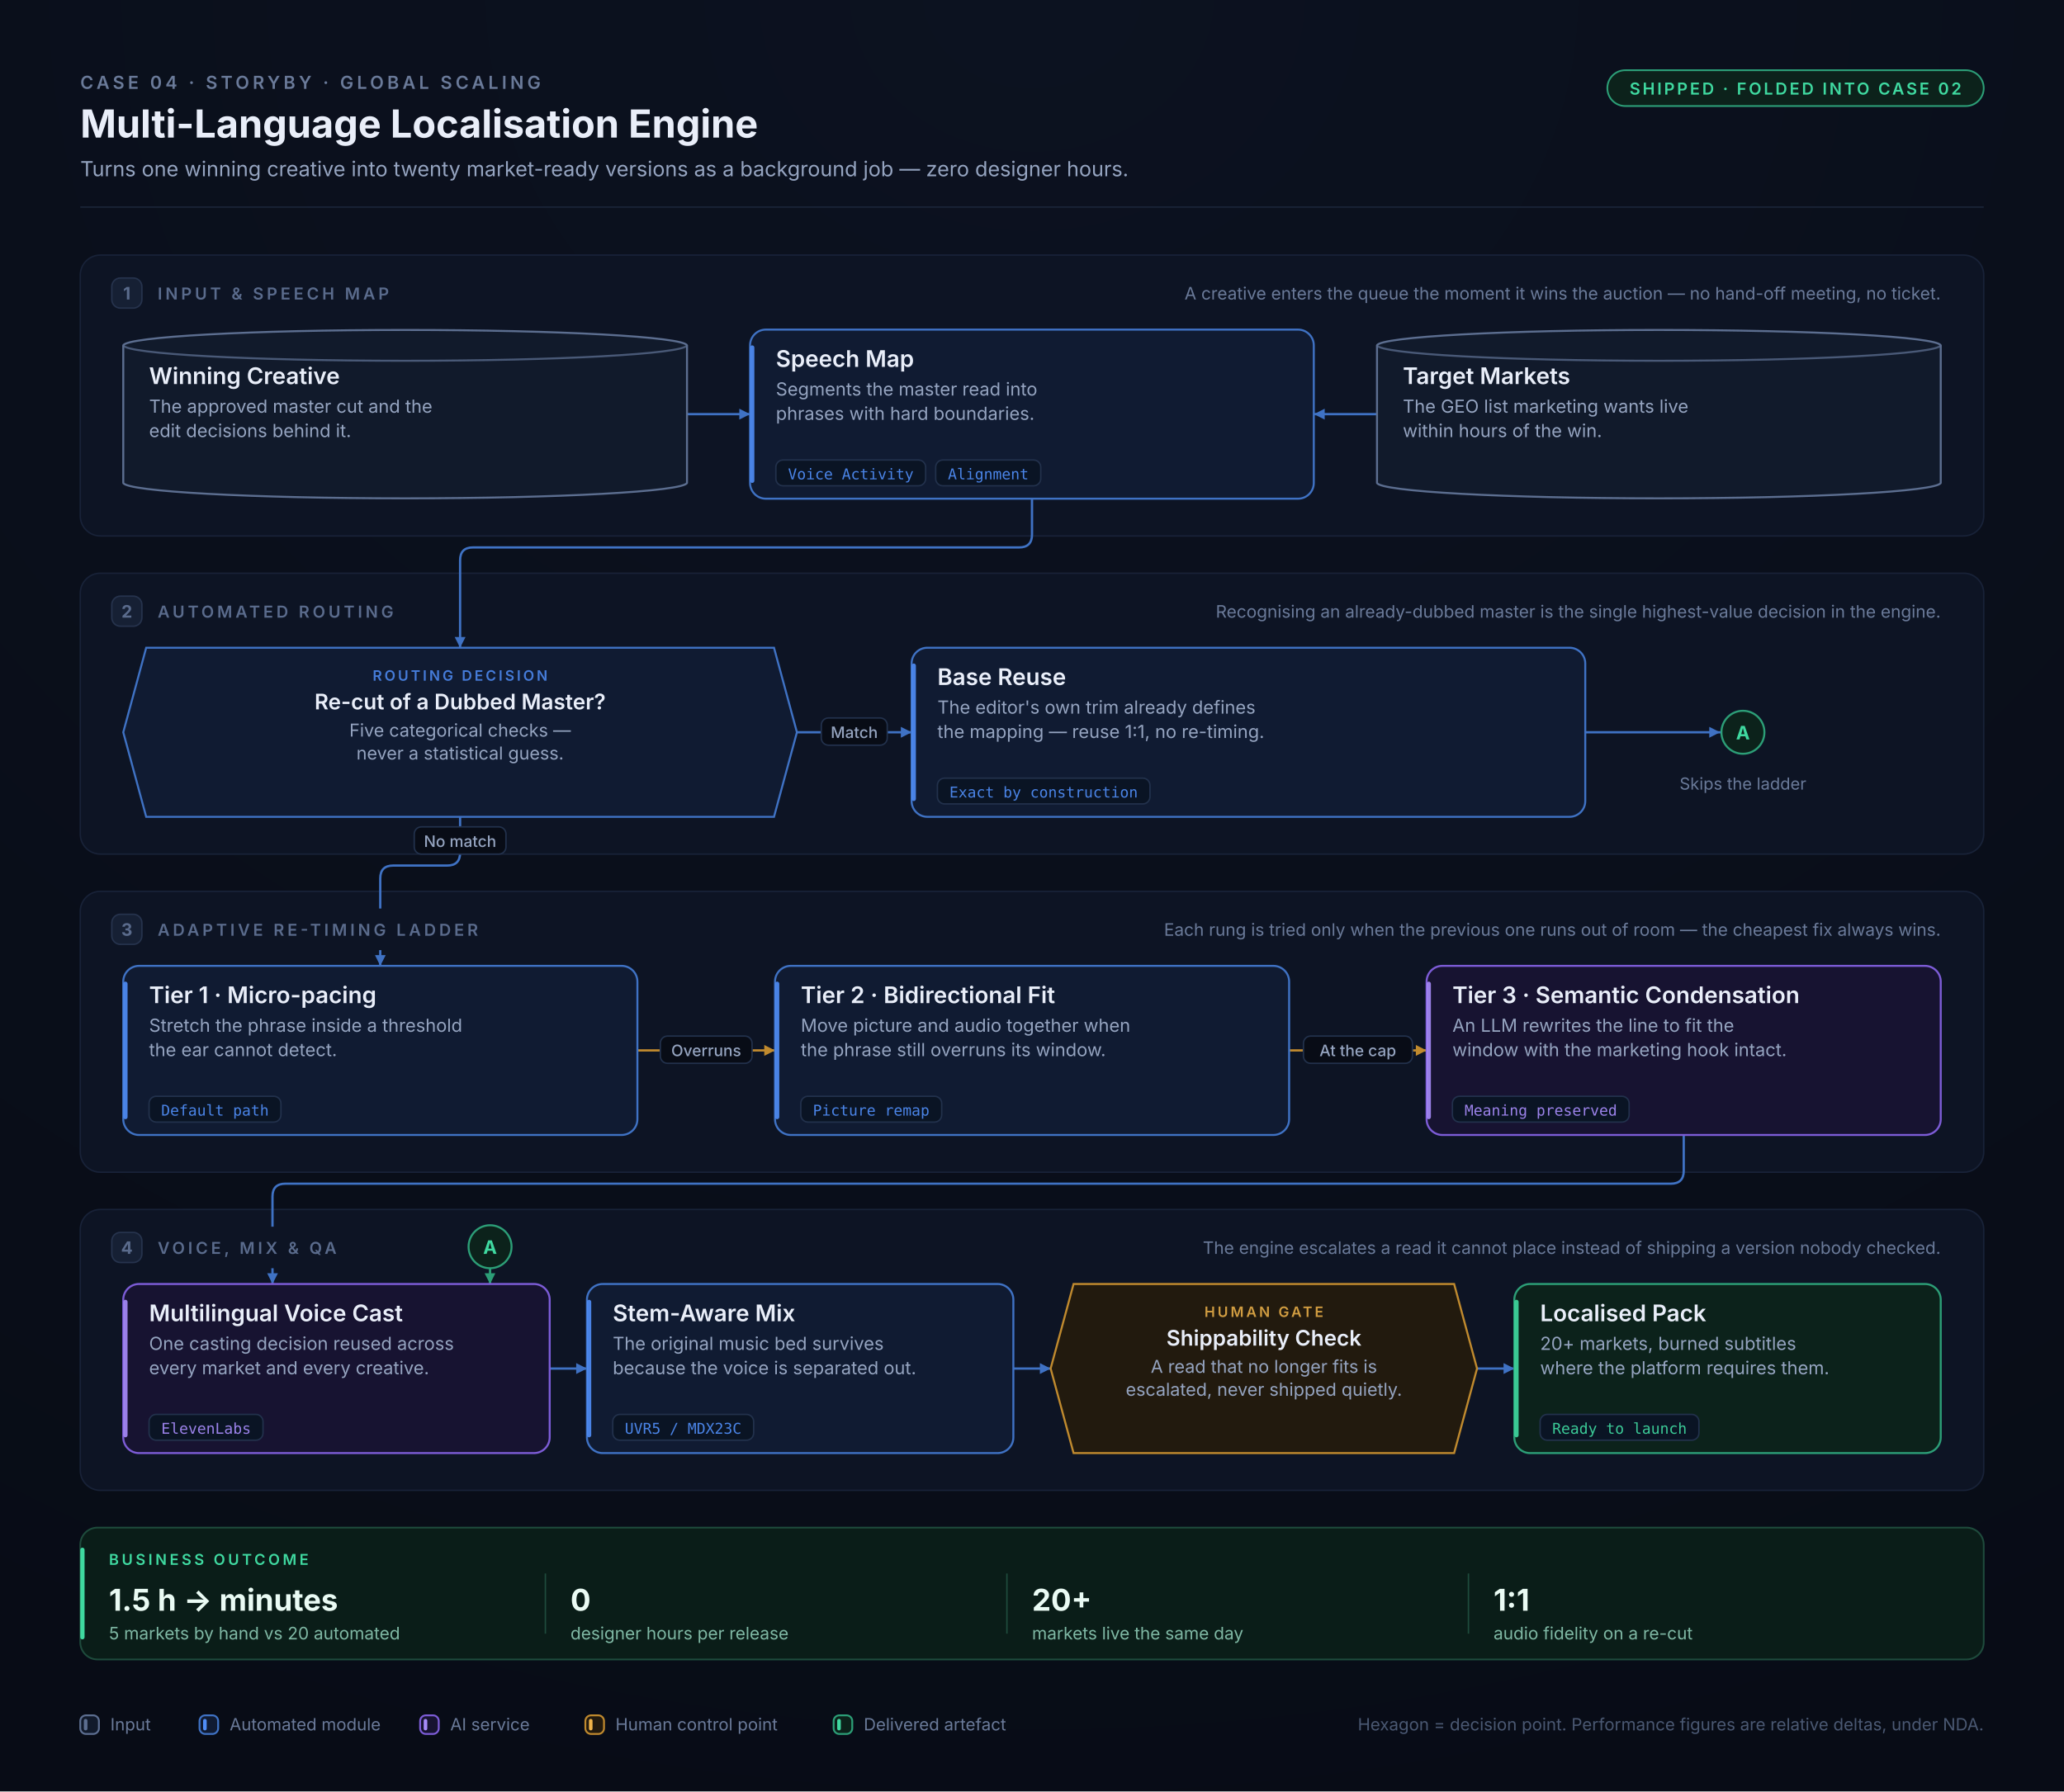
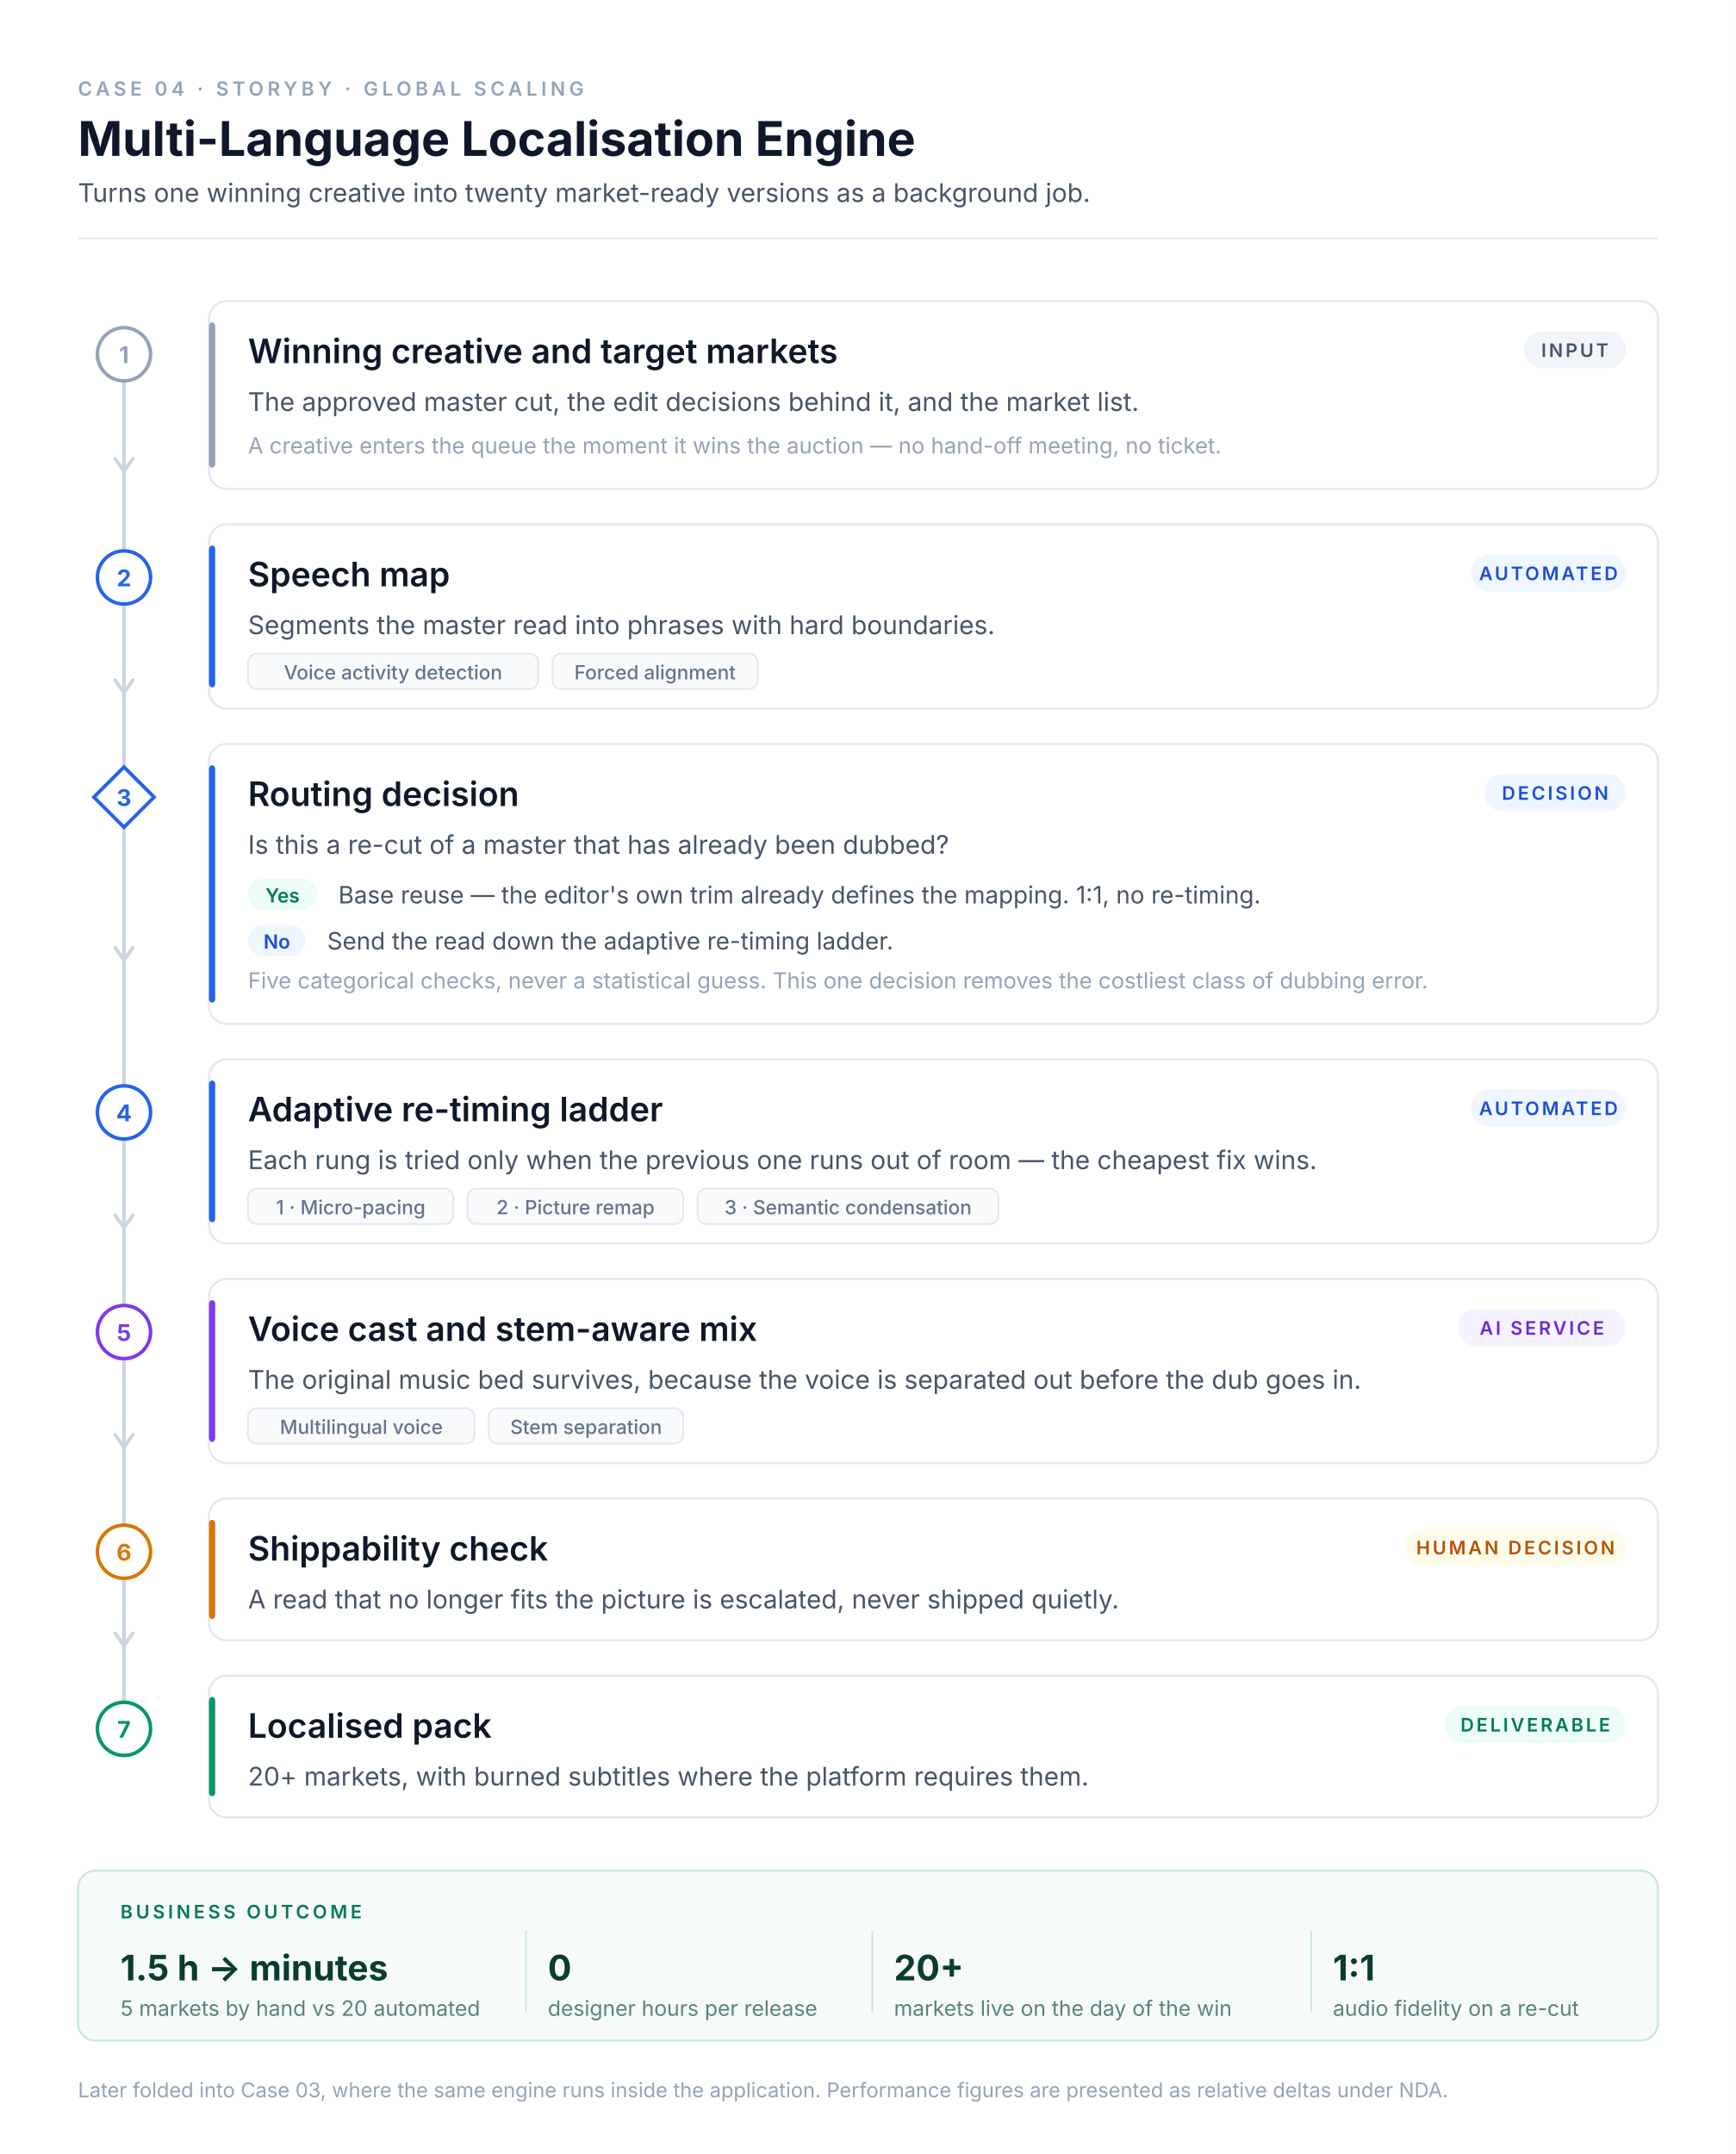
- <svg xmlns="http://www.w3.org/2000/svg" width="1440" height="1250" viewBox="0 0 1440 1250">
-   <defs>
-     <radialGradient id="vign" cx="50%" cy="0%" r="105%">
-       <stop offset="0%" stop-color="#0C1220" />
-       <stop offset="100%" stop-color="#080C16" />
-     </radialGradient>
-   </defs>
-   <rect width="1440" height="1250" fill="#080C16" />
-   <rect x="0" y="0" width="1440" height="1250" fill="url(#vign)" />
-   <rect x="56.0" y="178.0" width="1328.0" height="196.0" rx="14" fill="#0D1424" stroke="#182238" stroke-width="1" />
-   <rect x="56.0" y="400.0" width="1328.0" height="196.0" rx="14" fill="#0D1424" stroke="#182238" stroke-width="1" />
-   <rect x="56.0" y="622.0" width="1328.0" height="196.0" rx="14" fill="#0D1424" stroke="#182238" stroke-width="1" />
-   <rect x="56.0" y="844.0" width="1328.0" height="196.0" rx="14" fill="#0D1424" stroke="#182238" stroke-width="1" />
-   <path d="M479.3 289.0 L523.3 289.0" fill="none" stroke="#3F72C4" stroke-width="1.6" stroke-linecap="round" stroke-linejoin="round" />
-   <path d="M523.3 289.0 L515.8 292.8 L515.8 285.2 Z" fill="#3F72C4" />
-   <path d="M960.7 289.0 L916.7 289.0" fill="none" stroke="#3F72C4" stroke-width="1.6" stroke-linecap="round" stroke-linejoin="round" />
-   <path d="M916.7 289.0 L924.2 285.2 L924.2 292.8 Z" fill="#3F72C4" />
-   <path d="M720.0 348.0 L720.0 373.0 Q720.0 382.0 711.0 382.0 L330.0 382.0 Q321.0 382.0 321.0 391.0 L321.0 452.0" fill="none" stroke="#3F72C4" stroke-width="1.6" stroke-linecap="round" stroke-linejoin="round" />
-   <path d="M321.0 452.0 L317.2 444.5 L324.8 444.5 Z" fill="#3F72C4" />
-   <path d="M556.0 511.0 L636.0 511.0" fill="none" stroke="#3F72C4" stroke-width="1.6" stroke-linecap="round" stroke-linejoin="round" />
-   <path d="M636.0 511.0 L628.5 514.8 L628.5 507.2 Z" fill="#3F72C4" />
-   <rect x="573.0" y="501.0" width="46.0" height="19" rx="5" fill="#080C16" stroke="#22314C" stroke-width="1" />
-   <text x="596.0" y="515.0" font-family="Inter, Helvetica Neue, Arial, sans-serif" font-size="11" font-weight="500" fill="#95A4C0" text-anchor="middle">Match</text>
-   <path d="M1106.0 511.0 L1200.0 511.0" fill="none" stroke="#3F72C4" stroke-width="1.6" stroke-linecap="round" stroke-linejoin="round" />
-   <path d="M1200.0 511.0 L1192.5 514.8 L1192.5 507.2 Z" fill="#3F72C4" />
-   <path d="M321.0 570.0 L321.0 595.0 Q321.0 604.0 312.0 604.0 L274.3 604.0 Q265.3 604.0 265.3 613.0 L265.3 674.0" fill="none" stroke="#3F72C4" stroke-width="1.6" stroke-linecap="round" stroke-linejoin="round" />
-   <path d="M265.3 674.0 L261.6 666.5 L269.1 666.5 Z" fill="#3F72C4" />
-   <rect x="289.0" y="577.0" width="64.0" height="19" rx="5" fill="#080C16" stroke="#22314C" stroke-width="1" />
-   <text x="321.0" y="591.0" font-family="Inter, Helvetica Neue, Arial, sans-serif" font-size="11" font-weight="500" fill="#95A4C0" text-anchor="middle">No match</text>
-   <path d="M444.7 733.0 L540.7 733.0" fill="none" stroke="#C08A2E" stroke-width="1.6" stroke-linecap="round" stroke-linejoin="round" />
-   <path d="M540.7 733.0 L533.2 736.8 L533.2 729.2 Z" fill="#C08A2E" />
-   <rect x="460.7" y="723.0" width="64.0" height="19" rx="5" fill="#080C16" stroke="#22314C" stroke-width="1" />
-   <text x="492.7" y="737.0" font-family="Inter, Helvetica Neue, Arial, sans-serif" font-size="11" font-weight="500" fill="#95A4C0" text-anchor="middle">Overruns</text>
-   <path d="M899.3 733.0 L995.3 733.0" fill="none" stroke="#C08A2E" stroke-width="1.6" stroke-linecap="round" stroke-linejoin="round" />
-   <path d="M995.3 733.0 L987.8 736.8 L987.8 729.2 Z" fill="#C08A2E" />
-   <rect x="909.4" y="723.0" width="76.0" height="19" rx="5" fill="#080C16" stroke="#22314C" stroke-width="1" />
-   <text x="947.3" y="737.0" font-family="Inter, Helvetica Neue, Arial, sans-serif" font-size="11" font-weight="500" fill="#95A4C0" text-anchor="middle">At the cap</text>
-   <path d="M1174.7 792.0 L1174.7 817.0 Q1174.7 826.0 1165.7 826.0 L199.1 826.0 Q190.1 826.0 190.1 835.0 L190.1 896.0" fill="none" stroke="#3F72C4" stroke-width="1.6" stroke-linecap="round" stroke-linejoin="round" />
-   <path d="M190.1 896.0 L186.4 888.5 L193.9 888.5 Z" fill="#3F72C4" />
-   <path d="M341.9 885.0 L341.9 896.0" fill="none" stroke="#2C9E77" stroke-width="1.6" stroke-linecap="round" stroke-linejoin="round" stroke-dasharray="4 4" />
-   <path d="M341.9 896.0 L338.1 888.5 L345.6 888.5 Z" fill="#2C9E77" />
-   <path d="M383.5 955.0 L409.5 955.0" fill="none" stroke="#3F72C4" stroke-width="1.6" stroke-linecap="round" stroke-linejoin="round" />
-   <path d="M409.5 955.0 L402.0 958.8 L402.0 951.2 Z" fill="#3F72C4" />
-   <path d="M707.0 955.0 L733.0 955.0" fill="none" stroke="#3F72C4" stroke-width="1.6" stroke-linecap="round" stroke-linejoin="round" />
-   <path d="M733.0 955.0 L725.5 958.8 L725.5 951.2 Z" fill="#3F72C4" />
-   <path d="M1030.5 955.0 L1056.5 955.0" fill="none" stroke="#3F72C4" stroke-width="1.6" stroke-linecap="round" stroke-linejoin="round" />
-   <path d="M1056.5 955.0 L1049.0 958.8 L1049.0 951.2 Z" fill="#3F72C4" />
-   <text x="56.0" y="62.0" font-family="Inter, Helvetica Neue, Arial, sans-serif" font-size="12.5" font-weight="600" fill="#6A7A99" text-anchor="start" letter-spacing="2.4">CASE 04 · STORYBY · GLOBAL SCALING</text>
-   <text x="56.0" y="96.0" font-family="Inter, Helvetica Neue, Arial, sans-serif" font-size="27" font-weight="700" fill="#E9EEF9" text-anchor="start">Multi-Language Localisation Engine</text>
-   <text x="56.0" y="123.0" font-family="Inter, Helvetica Neue, Arial, sans-serif" font-size="14.5" font-weight="400" fill="#95A4C0" text-anchor="start">Turns one winning creative into twenty market-ready versions as a background job — zero designer hours.</text>
-   <rect x="1121.4" y="49.0" width="262.6" height="25.0" rx="12.5" fill="#0C221B" stroke="#2C9E77" stroke-width="1.2" />
-   <text x="1252.7" y="66.0" font-family="Inter, Helvetica Neue, Arial, sans-serif" font-size="11.5" font-weight="600" fill="#3FD9A0" text-anchor="middle" letter-spacing="1.6">SHIPPED · FOLDED INTO CASE 02</text>
-   <rect x="56.0" y="144.0" width="1328.0" height="1.0" rx="0" fill="#1A2438" stroke="none" stroke-width="1" />
-   <rect x="64.0" y="190.0" width="226.4" height="29.0" rx="7" fill="#0D1424" stroke="none" stroke-width="1" />
-   <rect x="78.0" y="194.0" width="21.0" height="21.0" rx="6" fill="#162034" stroke="#26334D" stroke-width="1" />
-   <text x="88.5" y="209.0" font-family="Inter, Helvetica Neue, Arial, sans-serif" font-size="12" font-weight="700" fill="#5A6B8C" text-anchor="middle">1</text>
-   <text x="110.0" y="209.0" font-family="Inter, Helvetica Neue, Arial, sans-serif" font-size="11.5" font-weight="600" fill="#5A6B8C" text-anchor="start" letter-spacing="2.2">INPUT &amp; SPEECH MAP</text>
-   <rect x="744.3" y="194.0" width="617.7" height="24.0" rx="5" fill="#0D1424" stroke="none" stroke-width="1" />
-   <text x="1354.0" y="209.0" font-family="Inter, Helvetica Neue, Arial, sans-serif" font-size="12" font-weight="400" fill="#6A7A99" text-anchor="end">A creative enters the queue the moment it wins the auction — no hand-off meeting, no ticket.</text>
-   <path d="M86.0 241.0 A 196.7 11 0 0 1 479.3 241.0 L 479.3 337.0 A 196.7 11 0 0 1 86.0 337.0 Z" fill="#111A2B" stroke="#5C6E90" stroke-width="1.4" />
-   <path d="M86.0 241.0 A 196.7 11 0 0 0 479.3 241.0" fill="none" stroke="#5C6E90" stroke-width="1.4" opacity="0.75" />
-   <text x="104.0" y="268.0" font-family="Inter, Helvetica Neue, Arial, sans-serif" font-size="16" font-weight="600" fill="#E9EEF9" text-anchor="start">Winning Creative</text>
-   <text x="104.0" y="288.0" font-family="Inter, Helvetica Neue, Arial, sans-serif" font-size="12.6" font-weight="400" fill="#95A4C0" text-anchor="start">The approved master cut and the</text>
-   <text x="104.0" y="305.0" font-family="Inter, Helvetica Neue, Arial, sans-serif" font-size="12.6" font-weight="400" fill="#95A4C0" text-anchor="start">edit decisions behind it.</text>
-   <rect x="523.3" y="230.0" width="393.3" height="118.0" rx="11" fill="#101B32" stroke="#3F72C4" stroke-width="1.4" />
-   <rect x="523.3" y="241.0" width="3.0" height="96.0" rx="1.5" fill="#4F8DF7" stroke="none" stroke-width="1" opacity="0.9" />
-   <text x="541.3" y="256.0" font-family="Inter, Helvetica Neue, Arial, sans-serif" font-size="16" font-weight="600" fill="#E9EEF9" text-anchor="start">Speech Map</text>
-   <text x="541.3" y="276.0" font-family="Inter, Helvetica Neue, Arial, sans-serif" font-size="12.6" font-weight="400" fill="#95A4C0" text-anchor="start">Segments the master read into</text>
-   <text x="541.3" y="293.0" font-family="Inter, Helvetica Neue, Arial, sans-serif" font-size="12.6" font-weight="400" fill="#95A4C0" text-anchor="start">phrases with hard boundaries.</text>
-   <rect x="541.3" y="321.0" width="104.5" height="18.0" rx="5" fill="#0A1424" stroke="#22314C" stroke-width="1" />
-   <text x="593.6" y="334.5" font-family="Menlo, SF Mono, Consolas, monospace" font-size="10.4" font-weight="400" fill="#4F8DF7" text-anchor="middle" opacity="0.92">Voice Activity</text>
-   <rect x="652.8" y="321.0" width="73.3" height="18.0" rx="5" fill="#0A1424" stroke="#22314C" stroke-width="1" />
-   <text x="689.5" y="334.5" font-family="Menlo, SF Mono, Consolas, monospace" font-size="10.4" font-weight="400" fill="#4F8DF7" text-anchor="middle" opacity="0.92">Alignment</text>
-   <path d="M960.7 241.0 A 196.7 11 0 0 1 1354.0 241.0 L 1354.0 337.0 A 196.7 11 0 0 1 960.7 337.0 Z" fill="#111A2B" stroke="#5C6E90" stroke-width="1.4" />
-   <path d="M960.7 241.0 A 196.7 11 0 0 0 1354.0 241.0" fill="none" stroke="#5C6E90" stroke-width="1.4" opacity="0.75" />
-   <text x="978.7" y="268.0" font-family="Inter, Helvetica Neue, Arial, sans-serif" font-size="16" font-weight="600" fill="#E9EEF9" text-anchor="start">Target Markets</text>
-   <text x="978.7" y="288.0" font-family="Inter, Helvetica Neue, Arial, sans-serif" font-size="12.6" font-weight="400" fill="#95A4C0" text-anchor="start">The GEO list marketing wants live</text>
-   <text x="978.7" y="305.0" font-family="Inter, Helvetica Neue, Arial, sans-serif" font-size="12.6" font-weight="400" fill="#95A4C0" text-anchor="start">within hours of the win.</text>
-   <rect x="64.0" y="412.0" width="217.6" height="29.0" rx="7" fill="#0D1424" stroke="none" stroke-width="1" />
-   <rect x="78.0" y="416.0" width="21.0" height="21.0" rx="6" fill="#162034" stroke="#26334D" stroke-width="1" />
-   <text x="88.5" y="431.0" font-family="Inter, Helvetica Neue, Arial, sans-serif" font-size="12" font-weight="700" fill="#5A6B8C" text-anchor="middle">2</text>
-   <text x="110.0" y="431.0" font-family="Inter, Helvetica Neue, Arial, sans-serif" font-size="11.5" font-weight="600" fill="#5A6B8C" text-anchor="start" letter-spacing="2.2">AUTOMATED ROUTING</text>
-   <rect x="770.5" y="416.0" width="591.5" height="24.0" rx="5" fill="#0D1424" stroke="none" stroke-width="1" />
-   <text x="1354.0" y="431.0" font-family="Inter, Helvetica Neue, Arial, sans-serif" font-size="12" font-weight="400" fill="#6A7A99" text-anchor="end">Recognising an already-dubbed master is the single highest-value decision in the engine.</text>
-   <path d="M102.0 452.0 L 540.0 452.0 L 556.0 511.0 L 540.0 570.0 L 102.0 570.0 L 86.0 511.0 Z" fill="#101B32" stroke="#3F72C4" stroke-width="1.4" />
-   <text x="321.0" y="475.0" font-family="Inter, Helvetica Neue, Arial, sans-serif" font-size="10" font-weight="600" fill="#4F8DF7" text-anchor="middle" letter-spacing="1.7" opacity="0.85">ROUTING DECISION</text>
-   <text x="321.0" y="495.0" font-family="Inter, Helvetica Neue, Arial, sans-serif" font-size="15" font-weight="600" fill="#E9EEF9" text-anchor="middle">Re-cut of a Dubbed Master?</text>
-   <text x="321.0" y="514.0" font-family="Inter, Helvetica Neue, Arial, sans-serif" font-size="12.4" font-weight="400" fill="#95A4C0" text-anchor="middle">Five categorical checks —</text>
-   <text x="321.0" y="530.0" font-family="Inter, Helvetica Neue, Arial, sans-serif" font-size="12.4" font-weight="400" fill="#95A4C0" text-anchor="middle">never a statistical guess.</text>
-   <rect x="636.0" y="452.0" width="470.0" height="118.0" rx="11" fill="#101B32" stroke="#3F72C4" stroke-width="1.4" />
-   <rect x="636.0" y="463.0" width="3.0" height="96.0" rx="1.5" fill="#4F8DF7" stroke="none" stroke-width="1" opacity="0.9" />
-   <text x="654.0" y="478.0" font-family="Inter, Helvetica Neue, Arial, sans-serif" font-size="16" font-weight="600" fill="#E9EEF9" text-anchor="start">Base Reuse</text>
-   <text x="654.0" y="498.0" font-family="Inter, Helvetica Neue, Arial, sans-serif" font-size="12.6" font-weight="400" fill="#95A4C0" text-anchor="start">The editor's own trim already defines</text>
-   <text x="654.0" y="515.0" font-family="Inter, Helvetica Neue, Arial, sans-serif" font-size="12.6" font-weight="400" fill="#95A4C0" text-anchor="start">the mapping — reuse 1:1, no re-timing.</text>
-   <rect x="654.0" y="543.0" width="148.3" height="18.0" rx="5" fill="#0A1424" stroke="#22314C" stroke-width="1" />
-   <text x="728.1" y="556.5" font-family="Menlo, SF Mono, Consolas, monospace" font-size="10.4" font-weight="400" fill="#4F8DF7" text-anchor="middle" opacity="0.92">Exact by construction</text>
-   <circle cx="1216.0" cy="511.0" r="15" fill="#0C221B" stroke="#2C9E77" stroke-width="1.4" />
-   <text x="1216.0" y="516.0" font-family="Inter, Helvetica Neue, Arial, sans-serif" font-size="13" font-weight="700" fill="#3FD9A0" text-anchor="middle">A</text>
-   <text x="1216.0" y="551.0" font-family="Inter, Helvetica Neue, Arial, sans-serif" font-size="11.6" font-weight="400" fill="#6A7A99" text-anchor="middle">Skips the ladder</text>
-   <rect x="64.0" y="634.0" width="288.1" height="29.0" rx="7" fill="#0D1424" stroke="none" stroke-width="1" />
-   <rect x="78.0" y="638.0" width="21.0" height="21.0" rx="6" fill="#162034" stroke="#26334D" stroke-width="1" />
-   <text x="88.5" y="653.0" font-family="Inter, Helvetica Neue, Arial, sans-serif" font-size="12" font-weight="700" fill="#5A6B8C" text-anchor="middle">3</text>
-   <text x="110.0" y="653.0" font-family="Inter, Helvetica Neue, Arial, sans-serif" font-size="11.5" font-weight="600" fill="#5A6B8C" text-anchor="start" letter-spacing="2.2">ADAPTIVE RE-TIMING LADDER</text>
-   <rect x="731.2" y="638.0" width="630.8" height="24.0" rx="5" fill="#0D1424" stroke="none" stroke-width="1" />
-   <text x="1354.0" y="653.0" font-family="Inter, Helvetica Neue, Arial, sans-serif" font-size="12" font-weight="400" fill="#6A7A99" text-anchor="end">Each rung is tried only when the previous one runs out of room — the cheapest fix always wins.</text>
-   <rect x="86.0" y="674.0" width="358.7" height="118.0" rx="11" fill="#101B32" stroke="#3F72C4" stroke-width="1.4" />
-   <rect x="86.0" y="685.0" width="3.0" height="96.0" rx="1.5" fill="#4F8DF7" stroke="none" stroke-width="1" opacity="0.9" />
-   <text x="104.0" y="700.0" font-family="Inter, Helvetica Neue, Arial, sans-serif" font-size="16" font-weight="600" fill="#E9EEF9" text-anchor="start">Tier 1 · Micro-pacing</text>
-   <text x="104.0" y="720.0" font-family="Inter, Helvetica Neue, Arial, sans-serif" font-size="12.6" font-weight="400" fill="#95A4C0" text-anchor="start">Stretch the phrase inside a threshold</text>
-   <text x="104.0" y="737.0" font-family="Inter, Helvetica Neue, Arial, sans-serif" font-size="12.6" font-weight="400" fill="#95A4C0" text-anchor="start">the ear cannot detect.</text>
-   <rect x="104.0" y="765.0" width="92.0" height="18.0" rx="5" fill="#0A1424" stroke="#22314C" stroke-width="1" />
-   <text x="150.0" y="778.5" font-family="Menlo, SF Mono, Consolas, monospace" font-size="10.4" font-weight="400" fill="#4F8DF7" text-anchor="middle" opacity="0.92">Default path</text>
-   <rect x="540.7" y="674.0" width="358.7" height="118.0" rx="11" fill="#101B32" stroke="#3F72C4" stroke-width="1.4" />
-   <rect x="540.7" y="685.0" width="3.0" height="96.0" rx="1.5" fill="#4F8DF7" stroke="none" stroke-width="1" opacity="0.9" />
-   <text x="558.7" y="700.0" font-family="Inter, Helvetica Neue, Arial, sans-serif" font-size="16" font-weight="600" fill="#E9EEF9" text-anchor="start">Tier 2 · Bidirectional Fit</text>
-   <text x="558.7" y="720.0" font-family="Inter, Helvetica Neue, Arial, sans-serif" font-size="12.6" font-weight="400" fill="#95A4C0" text-anchor="start">Move picture and audio together when</text>
-   <text x="558.7" y="737.0" font-family="Inter, Helvetica Neue, Arial, sans-serif" font-size="12.6" font-weight="400" fill="#95A4C0" text-anchor="start">the phrase still overruns its window.</text>
-   <rect x="558.7" y="765.0" width="98.3" height="18.0" rx="5" fill="#0A1424" stroke="#22314C" stroke-width="1" />
-   <text x="607.8" y="778.5" font-family="Menlo, SF Mono, Consolas, monospace" font-size="10.4" font-weight="400" fill="#4F8DF7" text-anchor="middle" opacity="0.92">Picture remap</text>
-   <rect x="995.3" y="674.0" width="358.7" height="118.0" rx="11" fill="#171331" stroke="#7C5CD6" stroke-width="1.4" />
-   <rect x="995.3" y="685.0" width="3.0" height="96.0" rx="1.5" fill="#A78BFA" stroke="none" stroke-width="1" opacity="0.9" />
-   <text x="1013.3" y="700.0" font-family="Inter, Helvetica Neue, Arial, sans-serif" font-size="16" font-weight="600" fill="#E9EEF9" text-anchor="start">Tier 3 · Semantic Condensation</text>
-   <text x="1013.3" y="720.0" font-family="Inter, Helvetica Neue, Arial, sans-serif" font-size="12.6" font-weight="400" fill="#95A4C0" text-anchor="start">An LLM rewrites the line to fit the</text>
-   <text x="1013.3" y="737.0" font-family="Inter, Helvetica Neue, Arial, sans-serif" font-size="12.6" font-weight="400" fill="#95A4C0" text-anchor="start">window with the marketing hook intact.</text>
-   <rect x="1013.3" y="765.0" width="123.3" height="18.0" rx="5" fill="#0A1424" stroke="#22314C" stroke-width="1" />
-   <text x="1075.0" y="778.5" font-family="Menlo, SF Mono, Consolas, monospace" font-size="10.4" font-weight="400" fill="#A78BFA" text-anchor="middle" opacity="0.92">Meaning preserved</text>
-   <rect x="64.0" y="856.0" width="200.0" height="29.0" rx="7" fill="#0D1424" stroke="none" stroke-width="1" />
-   <rect x="78.0" y="860.0" width="21.0" height="21.0" rx="6" fill="#162034" stroke="#26334D" stroke-width="1" />
-   <text x="88.5" y="875.0" font-family="Inter, Helvetica Neue, Arial, sans-serif" font-size="12" font-weight="700" fill="#5A6B8C" text-anchor="middle">4</text>
-   <text x="110.0" y="875.0" font-family="Inter, Helvetica Neue, Arial, sans-serif" font-size="11.5" font-weight="600" fill="#5A6B8C" text-anchor="start" letter-spacing="2.2">VOICE, MIX &amp; QA</text>
-   <rect x="763.9" y="860.0" width="598.1" height="24.0" rx="5" fill="#0D1424" stroke="none" stroke-width="1" />
-   <text x="1354.0" y="875.0" font-family="Inter, Helvetica Neue, Arial, sans-serif" font-size="12" font-weight="400" fill="#6A7A99" text-anchor="end">The engine escalates a read it cannot place instead of shipping a version nobody checked.</text>
-   <rect x="86.0" y="896.0" width="297.5" height="118.0" rx="11" fill="#171331" stroke="#7C5CD6" stroke-width="1.4" />
-   <rect x="86.0" y="907.0" width="3.0" height="96.0" rx="1.5" fill="#A78BFA" stroke="none" stroke-width="1" opacity="0.9" />
-   <text x="104.0" y="922.0" font-family="Inter, Helvetica Neue, Arial, sans-serif" font-size="16" font-weight="600" fill="#E9EEF9" text-anchor="start">Multilingual Voice Cast</text>
-   <text x="104.0" y="942.0" font-family="Inter, Helvetica Neue, Arial, sans-serif" font-size="12.6" font-weight="400" fill="#95A4C0" text-anchor="start">One casting decision reused across</text>
-   <text x="104.0" y="959.0" font-family="Inter, Helvetica Neue, Arial, sans-serif" font-size="12.6" font-weight="400" fill="#95A4C0" text-anchor="start">every market and every creative.</text>
-   <rect x="104.0" y="987.0" width="79.5" height="18.0" rx="5" fill="#0A1424" stroke="#22314C" stroke-width="1" />
-   <text x="143.8" y="1000.5" font-family="Menlo, SF Mono, Consolas, monospace" font-size="10.4" font-weight="400" fill="#A78BFA" text-anchor="middle" opacity="0.92">ElevenLabs</text>
-   <rect x="409.5" y="896.0" width="297.5" height="118.0" rx="11" fill="#101B32" stroke="#3F72C4" stroke-width="1.4" />
-   <rect x="409.5" y="907.0" width="3.0" height="96.0" rx="1.5" fill="#4F8DF7" stroke="none" stroke-width="1" opacity="0.9" />
-   <text x="427.5" y="922.0" font-family="Inter, Helvetica Neue, Arial, sans-serif" font-size="16" font-weight="600" fill="#E9EEF9" text-anchor="start">Stem-Aware Mix</text>
-   <text x="427.5" y="942.0" font-family="Inter, Helvetica Neue, Arial, sans-serif" font-size="12.6" font-weight="400" fill="#95A4C0" text-anchor="start">The original music bed survives</text>
-   <text x="427.5" y="959.0" font-family="Inter, Helvetica Neue, Arial, sans-serif" font-size="12.6" font-weight="400" fill="#95A4C0" text-anchor="start">because the voice is separated out.</text>
-   <rect x="427.5" y="987.0" width="98.3" height="18.0" rx="5" fill="#0A1424" stroke="#22314C" stroke-width="1" />
-   <text x="476.6" y="1000.5" font-family="Menlo, SF Mono, Consolas, monospace" font-size="10.4" font-weight="400" fill="#4F8DF7" text-anchor="middle" opacity="0.92">UVR5 / MDX23C</text>
-   <path d="M749.0 896.0 L 1014.5 896.0 L 1030.5 955.0 L 1014.5 1014.0 L 749.0 1014.0 L 733.0 955.0 Z" fill="#221A0E" stroke="#C08A2E" stroke-width="1.4" />
-   <text x="881.8" y="919.0" font-family="Inter, Helvetica Neue, Arial, sans-serif" font-size="10" font-weight="600" fill="#F0B44A" text-anchor="middle" letter-spacing="1.7" opacity="0.85">HUMAN GATE</text>
-   <text x="881.8" y="939.0" font-family="Inter, Helvetica Neue, Arial, sans-serif" font-size="15" font-weight="600" fill="#E9EEF9" text-anchor="middle">Shippability Check</text>
-   <text x="881.8" y="958.0" font-family="Inter, Helvetica Neue, Arial, sans-serif" font-size="12.4" font-weight="400" fill="#95A4C0" text-anchor="middle">A read that no longer fits is</text>
-   <text x="881.8" y="974.0" font-family="Inter, Helvetica Neue, Arial, sans-serif" font-size="12.4" font-weight="400" fill="#95A4C0" text-anchor="middle">escalated, never shipped quietly.</text>
-   <rect x="1056.5" y="896.0" width="297.5" height="118.0" rx="11" fill="#0C221B" stroke="#2C9E77" stroke-width="1.4" />
-   <rect x="1056.5" y="907.0" width="3.0" height="96.0" rx="1.5" fill="#3FD9A0" stroke="none" stroke-width="1" opacity="0.9" />
-   <text x="1074.5" y="922.0" font-family="Inter, Helvetica Neue, Arial, sans-serif" font-size="16" font-weight="600" fill="#E9EEF9" text-anchor="start">Localised Pack</text>
-   <text x="1074.5" y="942.0" font-family="Inter, Helvetica Neue, Arial, sans-serif" font-size="12.6" font-weight="400" fill="#95A4C0" text-anchor="start">20+ markets, burned subtitles</text>
-   <text x="1074.5" y="959.0" font-family="Inter, Helvetica Neue, Arial, sans-serif" font-size="12.6" font-weight="400" fill="#95A4C0" text-anchor="start">where the platform requires them.</text>
-   <rect x="1074.5" y="987.0" width="110.8" height="18.0" rx="5" fill="#0A1424" stroke="#22314C" stroke-width="1" />
-   <text x="1129.9" y="1000.5" font-family="Menlo, SF Mono, Consolas, monospace" font-size="10.4" font-weight="400" fill="#3FD9A0" text-anchor="middle" opacity="0.92">Ready to launch</text>
-   <circle cx="341.9" cy="870.0" r="15" fill="#0C221B" stroke="#2C9E77" stroke-width="1.4" />
-   <text x="341.9" y="875.0" font-family="Inter, Helvetica Neue, Arial, sans-serif" font-size="13" font-weight="700" fill="#3FD9A0" text-anchor="middle">A</text>
-   <rect x="56.0" y="1066.0" width="1328.0" height="92.0" rx="12" fill="#0A1D18" stroke="#1E4B3C" stroke-width="1.2" />
-   <rect x="56.0" y="1080.0" width="3.0" height="64.0" rx="1.5" fill="#3FD9A0" stroke="none" stroke-width="1" />
-   <text x="76.0" y="1092.0" font-family="Inter, Helvetica Neue, Arial, sans-serif" font-size="10.5" font-weight="600" fill="#3FD9A0" text-anchor="start" letter-spacing="2.0">BUSINESS OUTCOME</text>
-   <text x="76.0" y="1124.0" font-family="Inter, Helvetica Neue, Arial, sans-serif" font-size="21" font-weight="700" fill="#EAFBF4" text-anchor="start">1.5 h → minutes</text>
-   <text x="76.0" y="1144.0" font-family="Inter, Helvetica Neue, Arial, sans-serif" font-size="12" font-weight="400" fill="#7FB8A4" text-anchor="start">5 markets by hand vs 20 automated</text>
-   <text x="398.0" y="1124.0" font-family="Inter, Helvetica Neue, Arial, sans-serif" font-size="21" font-weight="700" fill="#EAFBF4" text-anchor="start">0</text>
-   <text x="398.0" y="1144.0" font-family="Inter, Helvetica Neue, Arial, sans-serif" font-size="12" font-weight="400" fill="#7FB8A4" text-anchor="start">designer hours per release</text>
-   <rect x="380.0" y="1098.0" width="1.0" height="42.0" rx="0" fill="#1E4B3C" stroke="none" stroke-width="1" />
-   <text x="720.0" y="1124.0" font-family="Inter, Helvetica Neue, Arial, sans-serif" font-size="21" font-weight="700" fill="#EAFBF4" text-anchor="start">20+</text>
-   <text x="720.0" y="1144.0" font-family="Inter, Helvetica Neue, Arial, sans-serif" font-size="12" font-weight="400" fill="#7FB8A4" text-anchor="start">markets live the same day</text>
-   <rect x="702.0" y="1098.0" width="1.0" height="42.0" rx="0" fill="#1E4B3C" stroke="none" stroke-width="1" />
-   <text x="1042.0" y="1124.0" font-family="Inter, Helvetica Neue, Arial, sans-serif" font-size="21" font-weight="700" fill="#EAFBF4" text-anchor="start">1:1</text>
-   <text x="1042.0" y="1144.0" font-family="Inter, Helvetica Neue, Arial, sans-serif" font-size="12" font-weight="400" fill="#7FB8A4" text-anchor="start">audio fidelity on a re-cut</text>
-   <rect x="1024.0" y="1098.0" width="1.0" height="42.0" rx="0" fill="#1E4B3C" stroke="none" stroke-width="1" />
-   <rect x="56.0" y="1197.0" width="13.0" height="13.0" rx="4" fill="#111A2B" stroke="#5C6E90" stroke-width="1.3" />
-   <rect x="58.5" y="1199.5" width="2.5" height="8.0" rx="1.2" fill="#5C6E90" stroke="none" stroke-width="1" />
-   <text x="77.0" y="1207.5" font-family="Inter, Helvetica Neue, Arial, sans-serif" font-size="11.8" font-weight="400" fill="#6A7A99" text-anchor="start">Input</text>
-   <rect x="139.2" y="1197.0" width="13.0" height="13.0" rx="4" fill="#101B32" stroke="#3F72C4" stroke-width="1.3" />
-   <rect x="141.7" y="1199.5" width="2.5" height="8.0" rx="1.2" fill="#4F8DF7" stroke="none" stroke-width="1" />
-   <text x="160.2" y="1207.5" font-family="Inter, Helvetica Neue, Arial, sans-serif" font-size="11.8" font-weight="400" fill="#6A7A99" text-anchor="start">Automated module</text>
-   <rect x="293.1" y="1197.0" width="13.0" height="13.0" rx="4" fill="#171331" stroke="#7C5CD6" stroke-width="1.3" />
-   <rect x="295.6" y="1199.5" width="2.5" height="8.0" rx="1.2" fill="#A78BFA" stroke="none" stroke-width="1" />
-   <text x="314.1" y="1207.5" font-family="Inter, Helvetica Neue, Arial, sans-serif" font-size="11.8" font-weight="400" fill="#6A7A99" text-anchor="start">AI service</text>
-   <rect x="408.4" y="1197.0" width="13.0" height="13.0" rx="4" fill="#221A0E" stroke="#C08A2E" stroke-width="1.3" />
-   <rect x="410.9" y="1199.5" width="2.5" height="8.0" rx="1.2" fill="#F0B44A" stroke="none" stroke-width="1" />
-   <text x="429.4" y="1207.5" font-family="Inter, Helvetica Neue, Arial, sans-serif" font-size="11.8" font-weight="400" fill="#6A7A99" text-anchor="start">Human control point</text>
-   <rect x="581.6" y="1197.0" width="13.0" height="13.0" rx="4" fill="#0C221B" stroke="#2C9E77" stroke-width="1.3" />
-   <rect x="584.1" y="1199.5" width="2.5" height="8.0" rx="1.2" fill="#3FD9A0" stroke="none" stroke-width="1" />
-   <text x="602.6" y="1207.5" font-family="Inter, Helvetica Neue, Arial, sans-serif" font-size="11.8" font-weight="400" fill="#6A7A99" text-anchor="start">Delivered artefact</text>
-   <text x="1384.0" y="1207.5" font-family="Inter, Helvetica Neue, Arial, sans-serif" font-size="11.8" font-weight="400" fill="#4A5872" text-anchor="end">Hexagon = decision point. Performance figures are relative deltas, under NDA.</text>
+ <svg xmlns="http://www.w3.org/2000/svg" width="980" height="1216" viewBox="0 0 980 1216">
+   <rect width="980" height="1216" fill="#FFFFFF" />
+   <path d="M70 200 L70 976" stroke="#CBD5E1" stroke-width="2" fill="none" />
+   <path d="M65 259.0 L70 266.0 L75 259.0" fill="none" stroke="#CBD5E1" stroke-width="2" stroke-linecap="round" stroke-linejoin="round" />
+   <path d="M65 384.0 L70 391.0 L75 384.0" fill="none" stroke="#CBD5E1" stroke-width="2" stroke-linecap="round" stroke-linejoin="round" />
+   <path d="M65 535.0 L70 542.0 L75 535.0" fill="none" stroke="#CBD5E1" stroke-width="2" stroke-linecap="round" stroke-linejoin="round" />
+   <path d="M65 686.0 L70 693.0 L75 686.0" fill="none" stroke="#CBD5E1" stroke-width="2" stroke-linecap="round" stroke-linejoin="round" />
+   <path d="M65 810.0 L70 817.0 L75 810.0" fill="none" stroke="#CBD5E1" stroke-width="2" stroke-linecap="round" stroke-linejoin="round" />
+   <path d="M65 922.0 L70 929.0 L75 922.0" fill="none" stroke="#CBD5E1" stroke-width="2" stroke-linecap="round" stroke-linejoin="round" />
+   <circle cx="70" cy="200" r="15" fill="#FFFFFF" stroke="#94A3B8" stroke-width="2" />
+   <text x="70" y="205" font-family="Inter, Helvetica Neue, Arial, sans-serif" font-size="13" font-weight="700" fill="#94A3B8" text-anchor="middle">1</text>
+   <circle cx="70" cy="326" r="15" fill="#FFFFFF" stroke="#2563EB" stroke-width="2" />
+   <text x="70" y="331" font-family="Inter, Helvetica Neue, Arial, sans-serif" font-size="13" font-weight="700" fill="#2563EB" text-anchor="middle">2</text>
+   <path d="M70 433 L87 450 L70 467 L53 450 Z" fill="#FFFFFF" stroke="#2563EB" stroke-width="2" />
+   <text x="70" y="455" font-family="Inter, Helvetica Neue, Arial, sans-serif" font-size="13" font-weight="700" fill="#2563EB" text-anchor="middle">3</text>
+   <circle cx="70" cy="628" r="15" fill="#FFFFFF" stroke="#2563EB" stroke-width="2" />
+   <text x="70" y="633" font-family="Inter, Helvetica Neue, Arial, sans-serif" font-size="13" font-weight="700" fill="#2563EB" text-anchor="middle">4</text>
+   <circle cx="70" cy="752" r="15" fill="#FFFFFF" stroke="#7C3AED" stroke-width="2" />
+   <text x="70" y="757" font-family="Inter, Helvetica Neue, Arial, sans-serif" font-size="13" font-weight="700" fill="#7C3AED" text-anchor="middle">5</text>
+   <circle cx="70" cy="876" r="15" fill="#FFFFFF" stroke="#D97706" stroke-width="2" />
+   <text x="70" y="881" font-family="Inter, Helvetica Neue, Arial, sans-serif" font-size="13" font-weight="700" fill="#D97706" text-anchor="middle">6</text>
+   <circle cx="70" cy="976" r="15" fill="#FFFFFF" stroke="#059669" stroke-width="2" />
+   <text x="70" y="981" font-family="Inter, Helvetica Neue, Arial, sans-serif" font-size="13" font-weight="700" fill="#059669" text-anchor="middle">7</text>
+   <text x="44.0" y="54.0" font-family="Inter, Helvetica Neue, Arial, sans-serif" font-size="11" font-weight="600" fill="#94A3B8" text-anchor="start" letter-spacing="2.2">CASE 04 · STORYBY · GLOBAL SCALING</text>
+   <text x="44.0" y="88.0" font-family="Inter, Helvetica Neue, Arial, sans-serif" font-size="27" font-weight="700" fill="#0F172A" text-anchor="start">Multi-Language Localisation Engine</text>
+   <text x="44.0" y="114.0" font-family="Inter, Helvetica Neue, Arial, sans-serif" font-size="14.5" font-weight="400" fill="#475569" text-anchor="start">Turns one winning creative into twenty market-ready versions as a background job.</text>
+   <rect x="44.0" y="134.0" width="892.0" height="1.0" rx="0" fill="#E2E8F0" stroke="none" stroke-width="1" />
+   <rect x="118.0" y="170.0" width="818.0" height="106.0" rx="10" fill="#FFFFFF" stroke="#E2E8F0" stroke-width="1.2" />
+   <rect x="118.0" y="182.0" width="3.5" height="82.0" rx="2" fill="#94A3B8" stroke="none" stroke-width="1" />
+   <rect x="860.2" y="187.0" width="57.8" height="21.0" rx="10.5" fill="#F1F5F9" stroke="none" stroke-width="1" />
+   <text x="889.1" y="201.5" font-family="Inter, Helvetica Neue, Arial, sans-serif" font-size="10.5" font-weight="600" fill="#475569" text-anchor="middle" letter-spacing="1.4">INPUT</text>
+   <text x="140.0" y="205.0" font-family="Inter, Helvetica Neue, Arial, sans-serif" font-size="19" font-weight="600" fill="#0F172A" text-anchor="start">Winning creative and target markets</text>
+   <text x="140.0" y="232.0" font-family="Inter, Helvetica Neue, Arial, sans-serif" font-size="14.5" font-weight="400" fill="#475569" text-anchor="start">The approved master cut, the edit decisions behind it, and the market list.</text>
+   <text x="140.0" y="256.0" font-family="Inter, Helvetica Neue, Arial, sans-serif" font-size="12.5" font-weight="400" fill="#94A3B8" text-anchor="start">A creative enters the queue the moment it wins the auction — no hand-off meeting, no ticket.</text>
+   <rect x="118.0" y="296.0" width="818.0" height="104.0" rx="10" fill="#FFFFFF" stroke="#E2E8F0" stroke-width="1.2" />
+   <rect x="118.0" y="308.0" width="3.5" height="80.0" rx="2" fill="#2563EB" stroke="none" stroke-width="1" />
+   <rect x="830.5" y="313.0" width="87.5" height="21.0" rx="10.5" fill="#EFF6FF" stroke="none" stroke-width="1" />
+   <text x="874.2" y="327.5" font-family="Inter, Helvetica Neue, Arial, sans-serif" font-size="10.5" font-weight="600" fill="#1D4ED8" text-anchor="middle" letter-spacing="1.4">AUTOMATED</text>
+   <text x="140.0" y="331.0" font-family="Inter, Helvetica Neue, Arial, sans-serif" font-size="19" font-weight="600" fill="#0F172A" text-anchor="start">Speech map</text>
+   <text x="140.0" y="358.0" font-family="Inter, Helvetica Neue, Arial, sans-serif" font-size="14.5" font-weight="400" fill="#475569" text-anchor="start">Segments the master read into phrases with hard boundaries.</text>
+   <rect x="140.0" y="369.0" width="163.9" height="20.0" rx="5" fill="#F8FAFC" stroke="#E2E8F0" stroke-width="1" />
+   <text x="221.9" y="383.5" font-family="Inter, Helvetica Neue, Arial, sans-serif" font-size="11" font-weight="500" fill="#64748B" text-anchor="middle">Voice activity detection</text>
+   <rect x="311.9" y="369.0" width="115.9" height="20.0" rx="5" fill="#F8FAFC" stroke="#E2E8F0" stroke-width="1" />
+   <text x="369.8" y="383.5" font-family="Inter, Helvetica Neue, Arial, sans-serif" font-size="11" font-weight="500" fill="#64748B" text-anchor="middle">Forced alignment</text>
+   <rect x="118.0" y="420.0" width="818.0" height="158.0" rx="10" fill="#FFFFFF" stroke="#E2E8F0" stroke-width="1.2" />
+   <rect x="118.0" y="432.0" width="3.5" height="134.0" rx="2" fill="#2563EB" stroke="none" stroke-width="1" />
+   <rect x="837.9" y="437.0" width="80.1" height="21.0" rx="10.5" fill="#EFF6FF" stroke="none" stroke-width="1" />
+   <text x="878.0" y="451.5" font-family="Inter, Helvetica Neue, Arial, sans-serif" font-size="10.5" font-weight="600" fill="#1D4ED8" text-anchor="middle" letter-spacing="1.4">DECISION</text>
+   <text x="140.0" y="455.0" font-family="Inter, Helvetica Neue, Arial, sans-serif" font-size="19" font-weight="600" fill="#0F172A" text-anchor="start">Routing decision</text>
+   <text x="140.0" y="482.0" font-family="Inter, Helvetica Neue, Arial, sans-serif" font-size="14.5" font-weight="400" fill="#475569" text-anchor="start">Is this a re-cut of a master that has already been dubbed?</text>
+   <rect x="140.0" y="496.0" width="39.0" height="18.0" rx="9" fill="#ECFDF5" stroke="none" stroke-width="1" />
+   <text x="159.5" y="509.5" font-family="Inter, Helvetica Neue, Arial, sans-serif" font-size="11" font-weight="600" fill="#047857" text-anchor="middle">Yes</text>
+   <text x="191.0" y="510.0" font-family="Inter, Helvetica Neue, Arial, sans-serif" font-size="13.5" font-weight="400" fill="#475569" text-anchor="start">Base reuse — the editor's own trim already defines the mapping. 1:1, no re-timing.</text>
+   <rect x="140.0" y="522.0" width="32.6" height="18.0" rx="9" fill="#EFF6FF" stroke="none" stroke-width="1" />
+   <text x="156.3" y="535.5" font-family="Inter, Helvetica Neue, Arial, sans-serif" font-size="11" font-weight="600" fill="#1D4ED8" text-anchor="middle">No</text>
+   <text x="184.7" y="536.0" font-family="Inter, Helvetica Neue, Arial, sans-serif" font-size="13.5" font-weight="400" fill="#475569" text-anchor="start">Send the read down the adaptive re-timing ladder.</text>
+   <text x="140.0" y="558.0" font-family="Inter, Helvetica Neue, Arial, sans-serif" font-size="12.5" font-weight="400" fill="#94A3B8" text-anchor="start">Five categorical checks, never a statistical guess. This one decision removes the costliest class of dubbing error.</text>
+   <rect x="118.0" y="598.0" width="818.0" height="104.0" rx="10" fill="#FFFFFF" stroke="#E2E8F0" stroke-width="1.2" />
+   <rect x="118.0" y="610.0" width="3.5" height="80.0" rx="2" fill="#2563EB" stroke="none" stroke-width="1" />
+   <rect x="830.5" y="615.0" width="87.5" height="21.0" rx="10.5" fill="#EFF6FF" stroke="none" stroke-width="1" />
+   <text x="874.2" y="629.5" font-family="Inter, Helvetica Neue, Arial, sans-serif" font-size="10.5" font-weight="600" fill="#1D4ED8" text-anchor="middle" letter-spacing="1.4">AUTOMATED</text>
+   <text x="140.0" y="633.0" font-family="Inter, Helvetica Neue, Arial, sans-serif" font-size="19" font-weight="600" fill="#0F172A" text-anchor="start">Adaptive re-timing ladder</text>
+   <text x="140.0" y="660.0" font-family="Inter, Helvetica Neue, Arial, sans-serif" font-size="14.5" font-weight="400" fill="#475569" text-anchor="start">Each rung is tried only when the previous one runs out of room — the cheapest fix wins.</text>
+   <rect x="140.0" y="671.0" width="115.9" height="20.0" rx="5" fill="#F8FAFC" stroke="#E2E8F0" stroke-width="1" />
+   <text x="198.0" y="685.5" font-family="Inter, Helvetica Neue, Arial, sans-serif" font-size="11" font-weight="500" fill="#64748B" text-anchor="middle">1 · Micro-pacing</text>
+   <rect x="263.9" y="671.0" width="121.9" height="20.0" rx="5" fill="#F8FAFC" stroke="#E2E8F0" stroke-width="1" />
+   <text x="324.9" y="685.5" font-family="Inter, Helvetica Neue, Arial, sans-serif" font-size="11" font-weight="500" fill="#64748B" text-anchor="middle">2 · Picture remap</text>
+   <rect x="393.8" y="671.0" width="169.9" height="20.0" rx="5" fill="#F8FAFC" stroke="#E2E8F0" stroke-width="1" />
+   <text x="478.8" y="685.5" font-family="Inter, Helvetica Neue, Arial, sans-serif" font-size="11" font-weight="500" fill="#64748B" text-anchor="middle">3 · Semantic condensation</text>
+   <rect x="118.0" y="722.0" width="818.0" height="104.0" rx="10" fill="#FFFFFF" stroke="#E2E8F0" stroke-width="1.2" />
+   <rect x="118.0" y="734.0" width="3.5" height="80.0" rx="2" fill="#7C3AED" stroke="none" stroke-width="1" />
+   <rect x="823.0" y="739.0" width="95.0" height="21.0" rx="10.5" fill="#F5F3FF" stroke="none" stroke-width="1" />
+   <text x="870.5" y="753.5" font-family="Inter, Helvetica Neue, Arial, sans-serif" font-size="10.5" font-weight="600" fill="#6D28D9" text-anchor="middle" letter-spacing="1.4">AI SERVICE</text>
+   <text x="140.0" y="757.0" font-family="Inter, Helvetica Neue, Arial, sans-serif" font-size="19" font-weight="600" fill="#0F172A" text-anchor="start">Voice cast and stem-aware mix</text>
+   <text x="140.0" y="784.0" font-family="Inter, Helvetica Neue, Arial, sans-serif" font-size="14.5" font-weight="400" fill="#475569" text-anchor="start">The original music bed survives, because the voice is separated out before the dub goes in.</text>
+   <rect x="140.0" y="795.0" width="127.9" height="20.0" rx="5" fill="#F8FAFC" stroke="#E2E8F0" stroke-width="1" />
+   <text x="204.0" y="809.5" font-family="Inter, Helvetica Neue, Arial, sans-serif" font-size="11" font-weight="500" fill="#64748B" text-anchor="middle">Multilingual voice</text>
+   <rect x="275.9" y="795.0" width="109.9" height="20.0" rx="5" fill="#F8FAFC" stroke="#E2E8F0" stroke-width="1" />
+   <text x="330.9" y="809.5" font-family="Inter, Helvetica Neue, Arial, sans-serif" font-size="11" font-weight="500" fill="#64748B" text-anchor="middle">Stem separation</text>
+   <rect x="118.0" y="846.0" width="818.0" height="80.0" rx="10" fill="#FFFFFF" stroke="#E2E8F0" stroke-width="1.2" />
+   <rect x="118.0" y="858.0" width="3.5" height="56.0" rx="2" fill="#D97706" stroke="none" stroke-width="1" />
+   <rect x="793.3" y="863.0" width="124.7" height="21.0" rx="10.5" fill="#FFFBEB" stroke="none" stroke-width="1" />
+   <text x="855.6" y="877.5" font-family="Inter, Helvetica Neue, Arial, sans-serif" font-size="10.5" font-weight="600" fill="#B45309" text-anchor="middle" letter-spacing="1.4">HUMAN DECISION</text>
+   <text x="140.0" y="881.0" font-family="Inter, Helvetica Neue, Arial, sans-serif" font-size="19" font-weight="600" fill="#0F172A" text-anchor="start">Shippability check</text>
+   <text x="140.0" y="908.0" font-family="Inter, Helvetica Neue, Arial, sans-serif" font-size="14.5" font-weight="400" fill="#475569" text-anchor="start">A read that no longer fits the picture is escalated, never shipped quietly.</text>
+   <rect x="118.0" y="946.0" width="818.0" height="80.0" rx="10" fill="#FFFFFF" stroke="#E2E8F0" stroke-width="1.2" />
+   <rect x="118.0" y="958.0" width="3.5" height="56.0" rx="2" fill="#059669" stroke="none" stroke-width="1" />
+   <rect x="815.6" y="963.0" width="102.4" height="21.0" rx="10.5" fill="#ECFDF5" stroke="none" stroke-width="1" />
+   <text x="866.8" y="977.5" font-family="Inter, Helvetica Neue, Arial, sans-serif" font-size="10.5" font-weight="600" fill="#047857" text-anchor="middle" letter-spacing="1.4">DELIVERABLE</text>
+   <text x="140.0" y="981.0" font-family="Inter, Helvetica Neue, Arial, sans-serif" font-size="19" font-weight="600" fill="#0F172A" text-anchor="start">Localised pack</text>
+   <text x="140.0" y="1008.0" font-family="Inter, Helvetica Neue, Arial, sans-serif" font-size="14.5" font-weight="400" fill="#475569" text-anchor="start">20+ markets, with burned subtitles where the platform requires them.</text>
+   <rect x="44.0" y="1056.0" width="892.0" height="96.0" rx="10" fill="#F6FBF8" stroke="#CBE8DA" stroke-width="1.2" />
+   <text x="68.0" y="1083.0" font-family="Inter, Helvetica Neue, Arial, sans-serif" font-size="10.5" font-weight="600" fill="#047857" text-anchor="start" letter-spacing="1.8">BUSINESS OUTCOME</text>
+   <text x="68.0" y="1118.0" font-family="Inter, Helvetica Neue, Arial, sans-serif" font-size="19.86" font-weight="700" fill="#0B3D2E" text-anchor="start">1.5 h → minutes</text>
+   <text x="68.0" y="1138.0" font-family="Inter, Helvetica Neue, Arial, sans-serif" font-size="12" font-weight="400" fill="#5B8474" text-anchor="start">5 markets by hand vs 20 automated</text>
+   <rect x="296.5" y="1090.0" width="1.0" height="46.0" rx="0" fill="#CBE8DA" stroke="none" stroke-width="1" />
+   <text x="309.3" y="1118.0" font-family="Inter, Helvetica Neue, Arial, sans-serif" font-size="19.86" font-weight="700" fill="#0B3D2E" text-anchor="start">0</text>
+   <text x="309.3" y="1138.0" font-family="Inter, Helvetica Neue, Arial, sans-serif" font-size="12" font-weight="400" fill="#5B8474" text-anchor="start">designer hours per release</text>
+   <rect x="492.0" y="1090.0" width="1.0" height="46.0" rx="0" fill="#CBE8DA" stroke="none" stroke-width="1" />
+   <text x="504.7" y="1118.0" font-family="Inter, Helvetica Neue, Arial, sans-serif" font-size="19.86" font-weight="700" fill="#0B3D2E" text-anchor="start">20+</text>
+   <text x="504.7" y="1138.0" font-family="Inter, Helvetica Neue, Arial, sans-serif" font-size="12" font-weight="400" fill="#5B8474" text-anchor="start">markets live on the day of the win</text>
+   <rect x="739.8" y="1090.0" width="1.0" height="46.0" rx="0" fill="#CBE8DA" stroke="none" stroke-width="1" />
+   <text x="752.5" y="1118.0" font-family="Inter, Helvetica Neue, Arial, sans-serif" font-size="19.86" font-weight="700" fill="#0B3D2E" text-anchor="start">1:1</text>
+   <text x="752.5" y="1138.0" font-family="Inter, Helvetica Neue, Arial, sans-serif" font-size="12" font-weight="400" fill="#5B8474" text-anchor="start">audio fidelity on a re-cut</text>
+   <text x="44.0" y="1184.0" font-family="Inter, Helvetica Neue, Arial, sans-serif" font-size="11.5" font-weight="400" fill="#94A3B8" text-anchor="start">Later folded into Case 03, where the same engine runs inside the application. Performance figures are presented as relative deltas under NDA.</text>
</svg>
